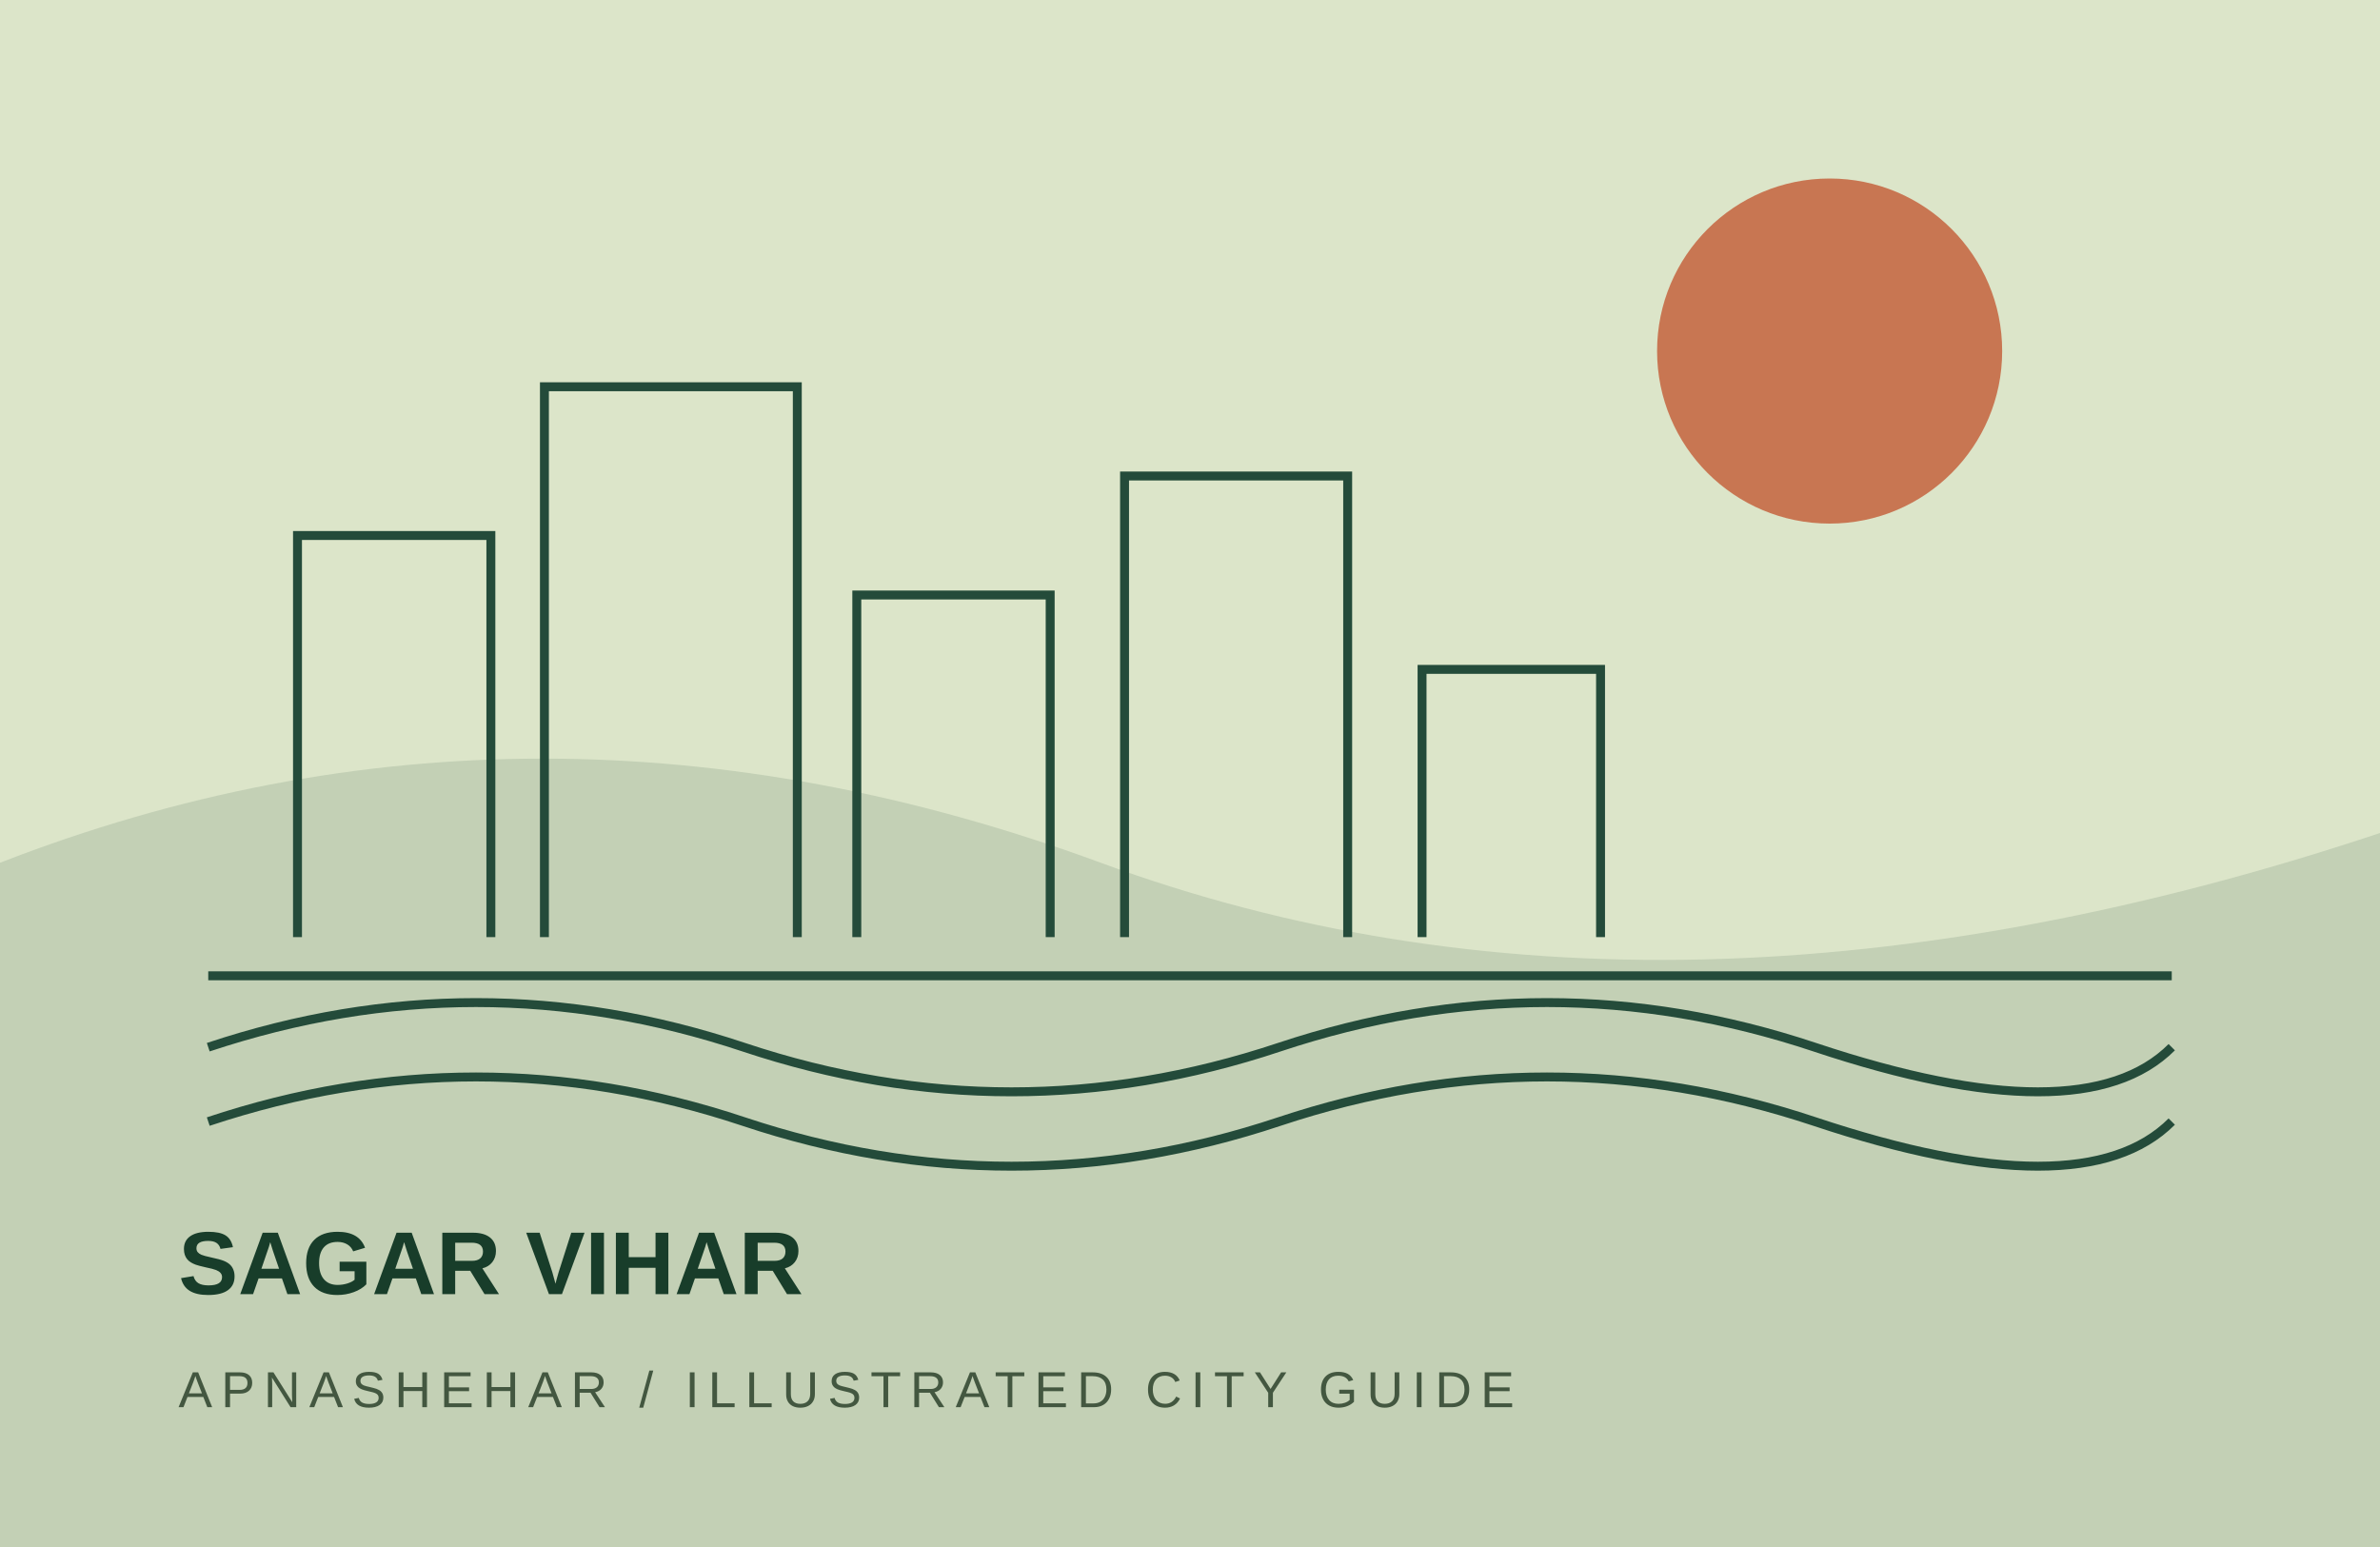
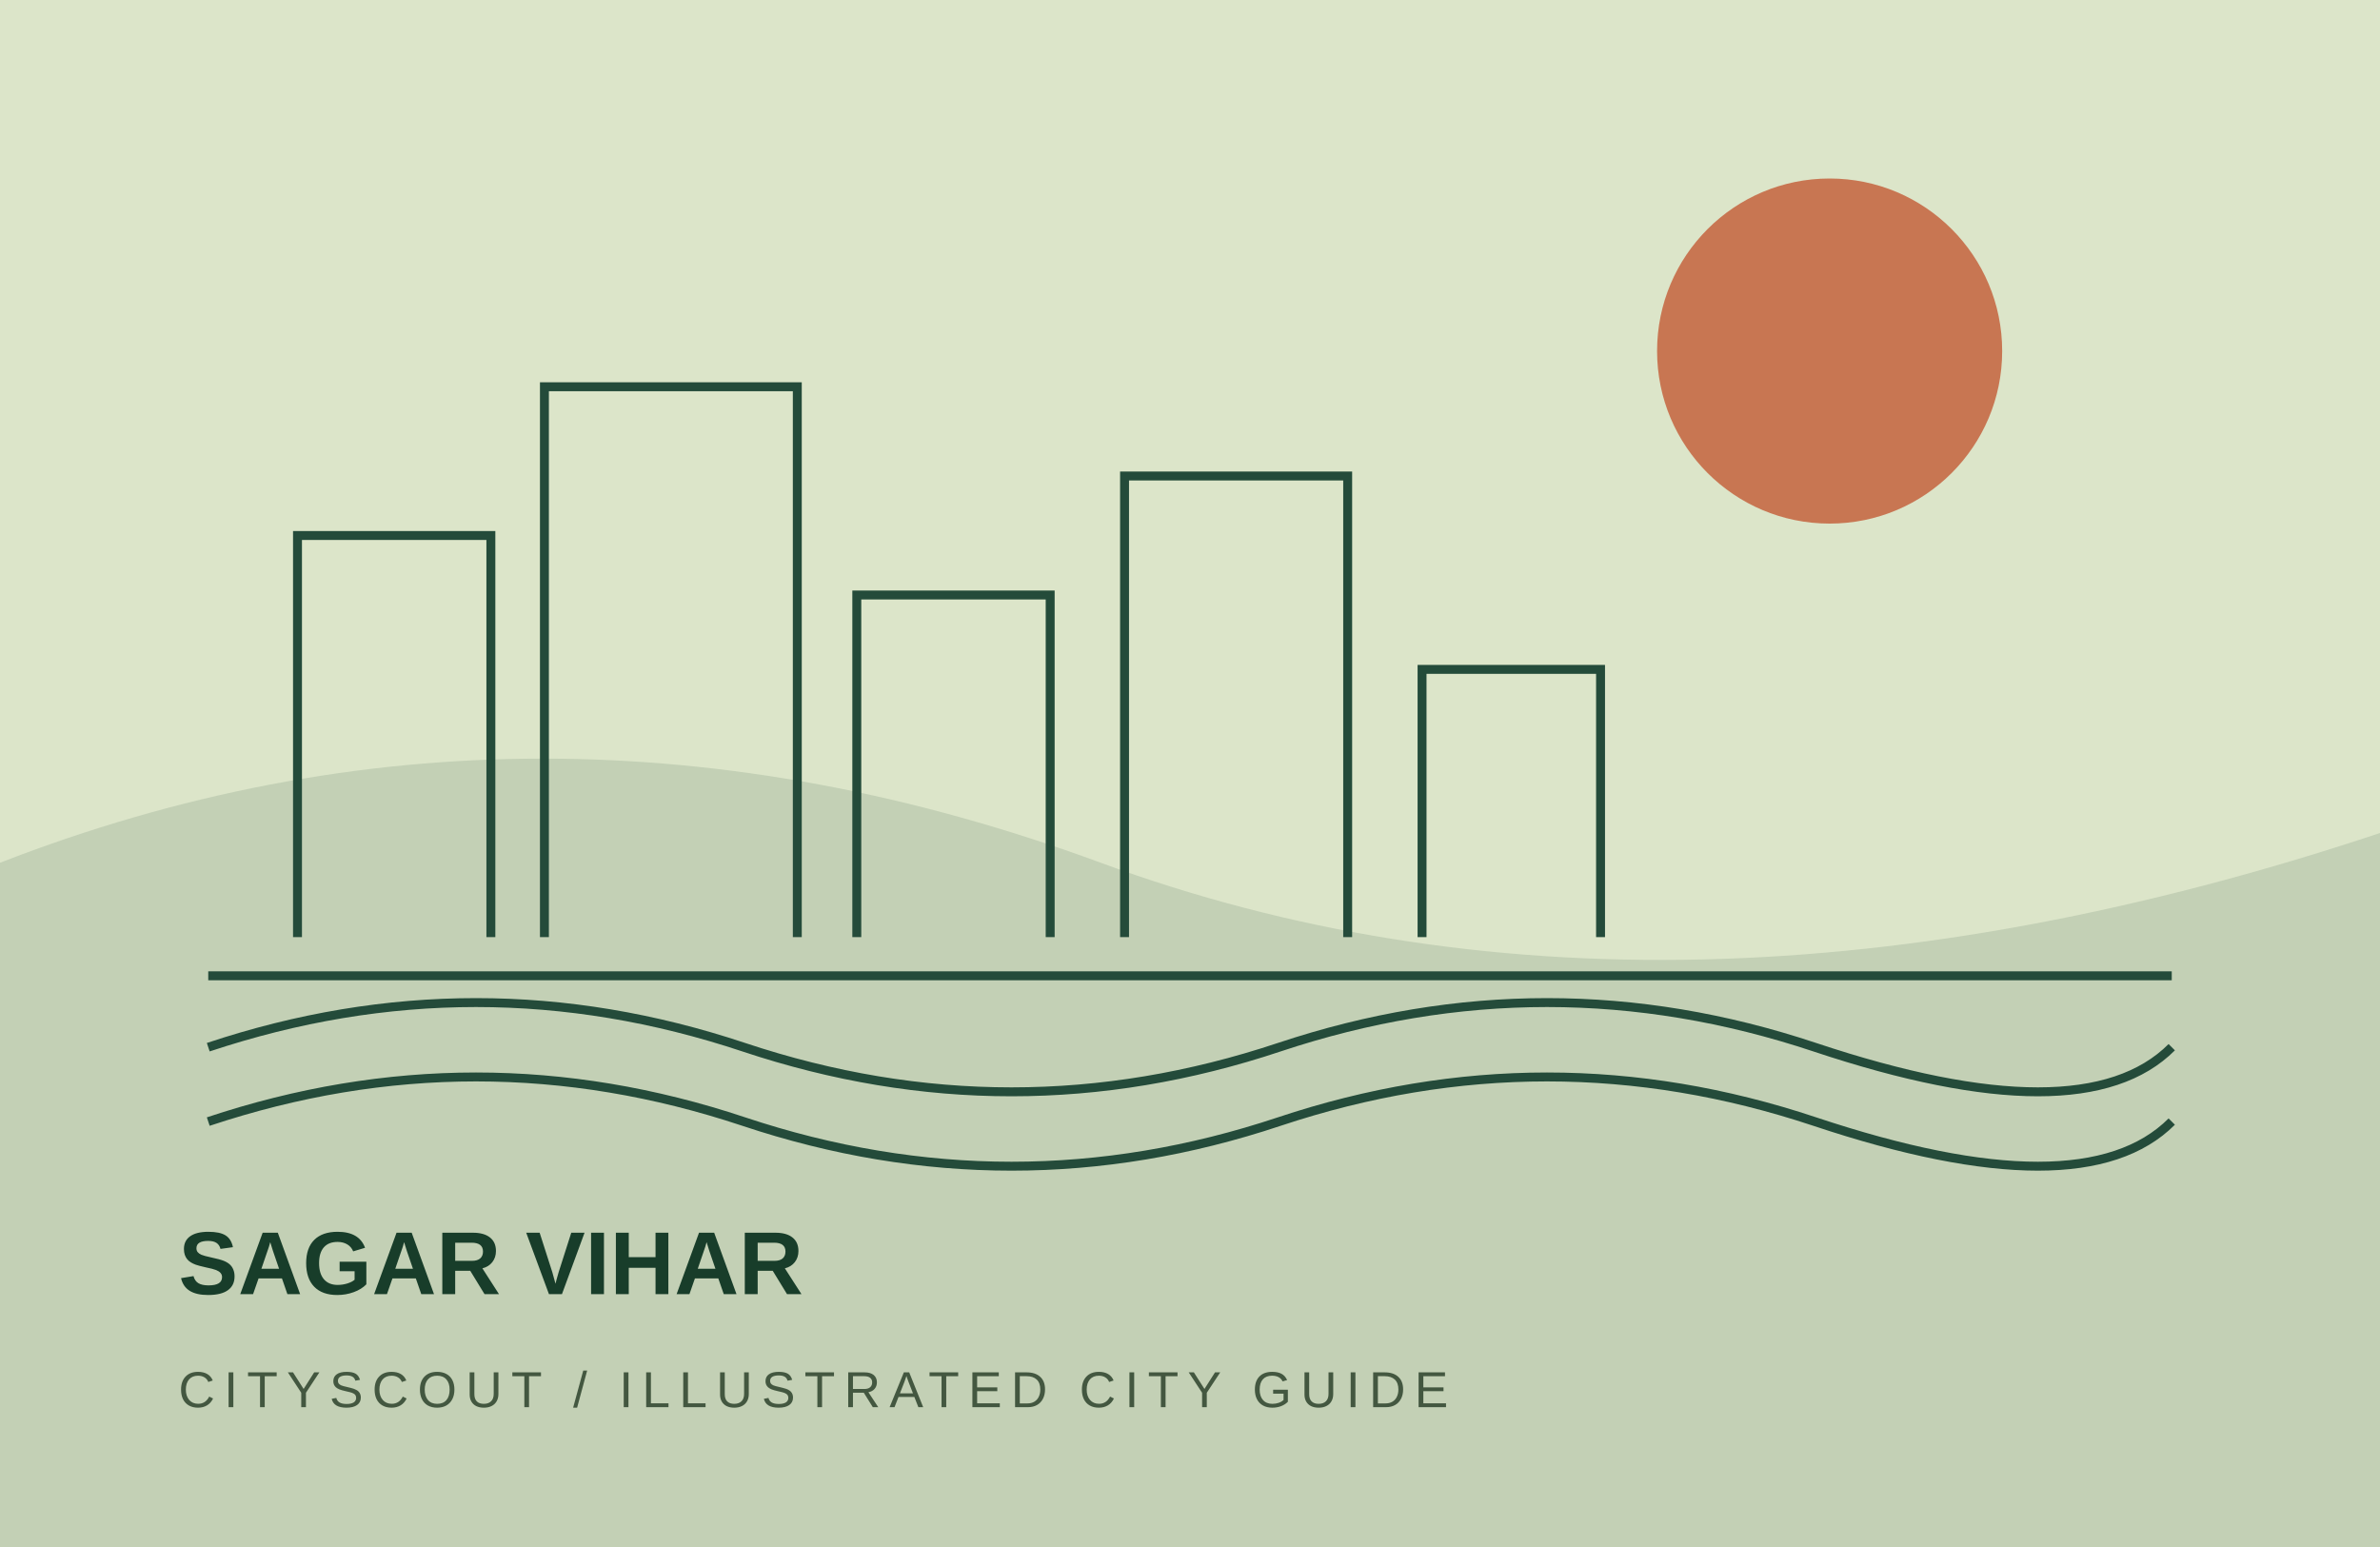
<svg xmlns="http://www.w3.org/2000/svg" width="800" height="520" viewBox="0 0 800 520">
  <rect width="800" height="520" fill="#dce5c9" />
  <circle cx="615" cy="118" r="58" fill="#c35a35" opacity=".8" />
  <path d="M0 290 Q180 220 370 290 T800 280V520H0Z" fill="#244b3a" opacity=".14" />
  <g fill="none" stroke="#244b3a" stroke-width="3">
    <path d="M100 315V180h65v135m18 0V130h85v185m20 0V200h65v115m25 0V160h75v155m25 0V225h60v90M70 328h660" />
    <path d="M70 352q90-30 180 0t180 0t180 0t120 0M70 377q90-30 180 0t180 0t180 0t120 0" />
  </g>
  <text x="60" y="435" font-family="Arial,sans-serif" font-size="30" font-weight="700" fill="#183d2a">SAGAR VIHAR</text>
-   <text x="60" y="473" font-family="Arial,sans-serif" font-size="17" letter-spacing="3" fill="#435740">APNASHEHAR / ILLUSTRATED CITY GUIDE</text>
+   <text x="60" y="473" font-family="Arial,sans-serif" font-size="17" letter-spacing="3" fill="#435740">CITYSCOUT / ILLUSTRATED CITY GUIDE</text>
</svg>
